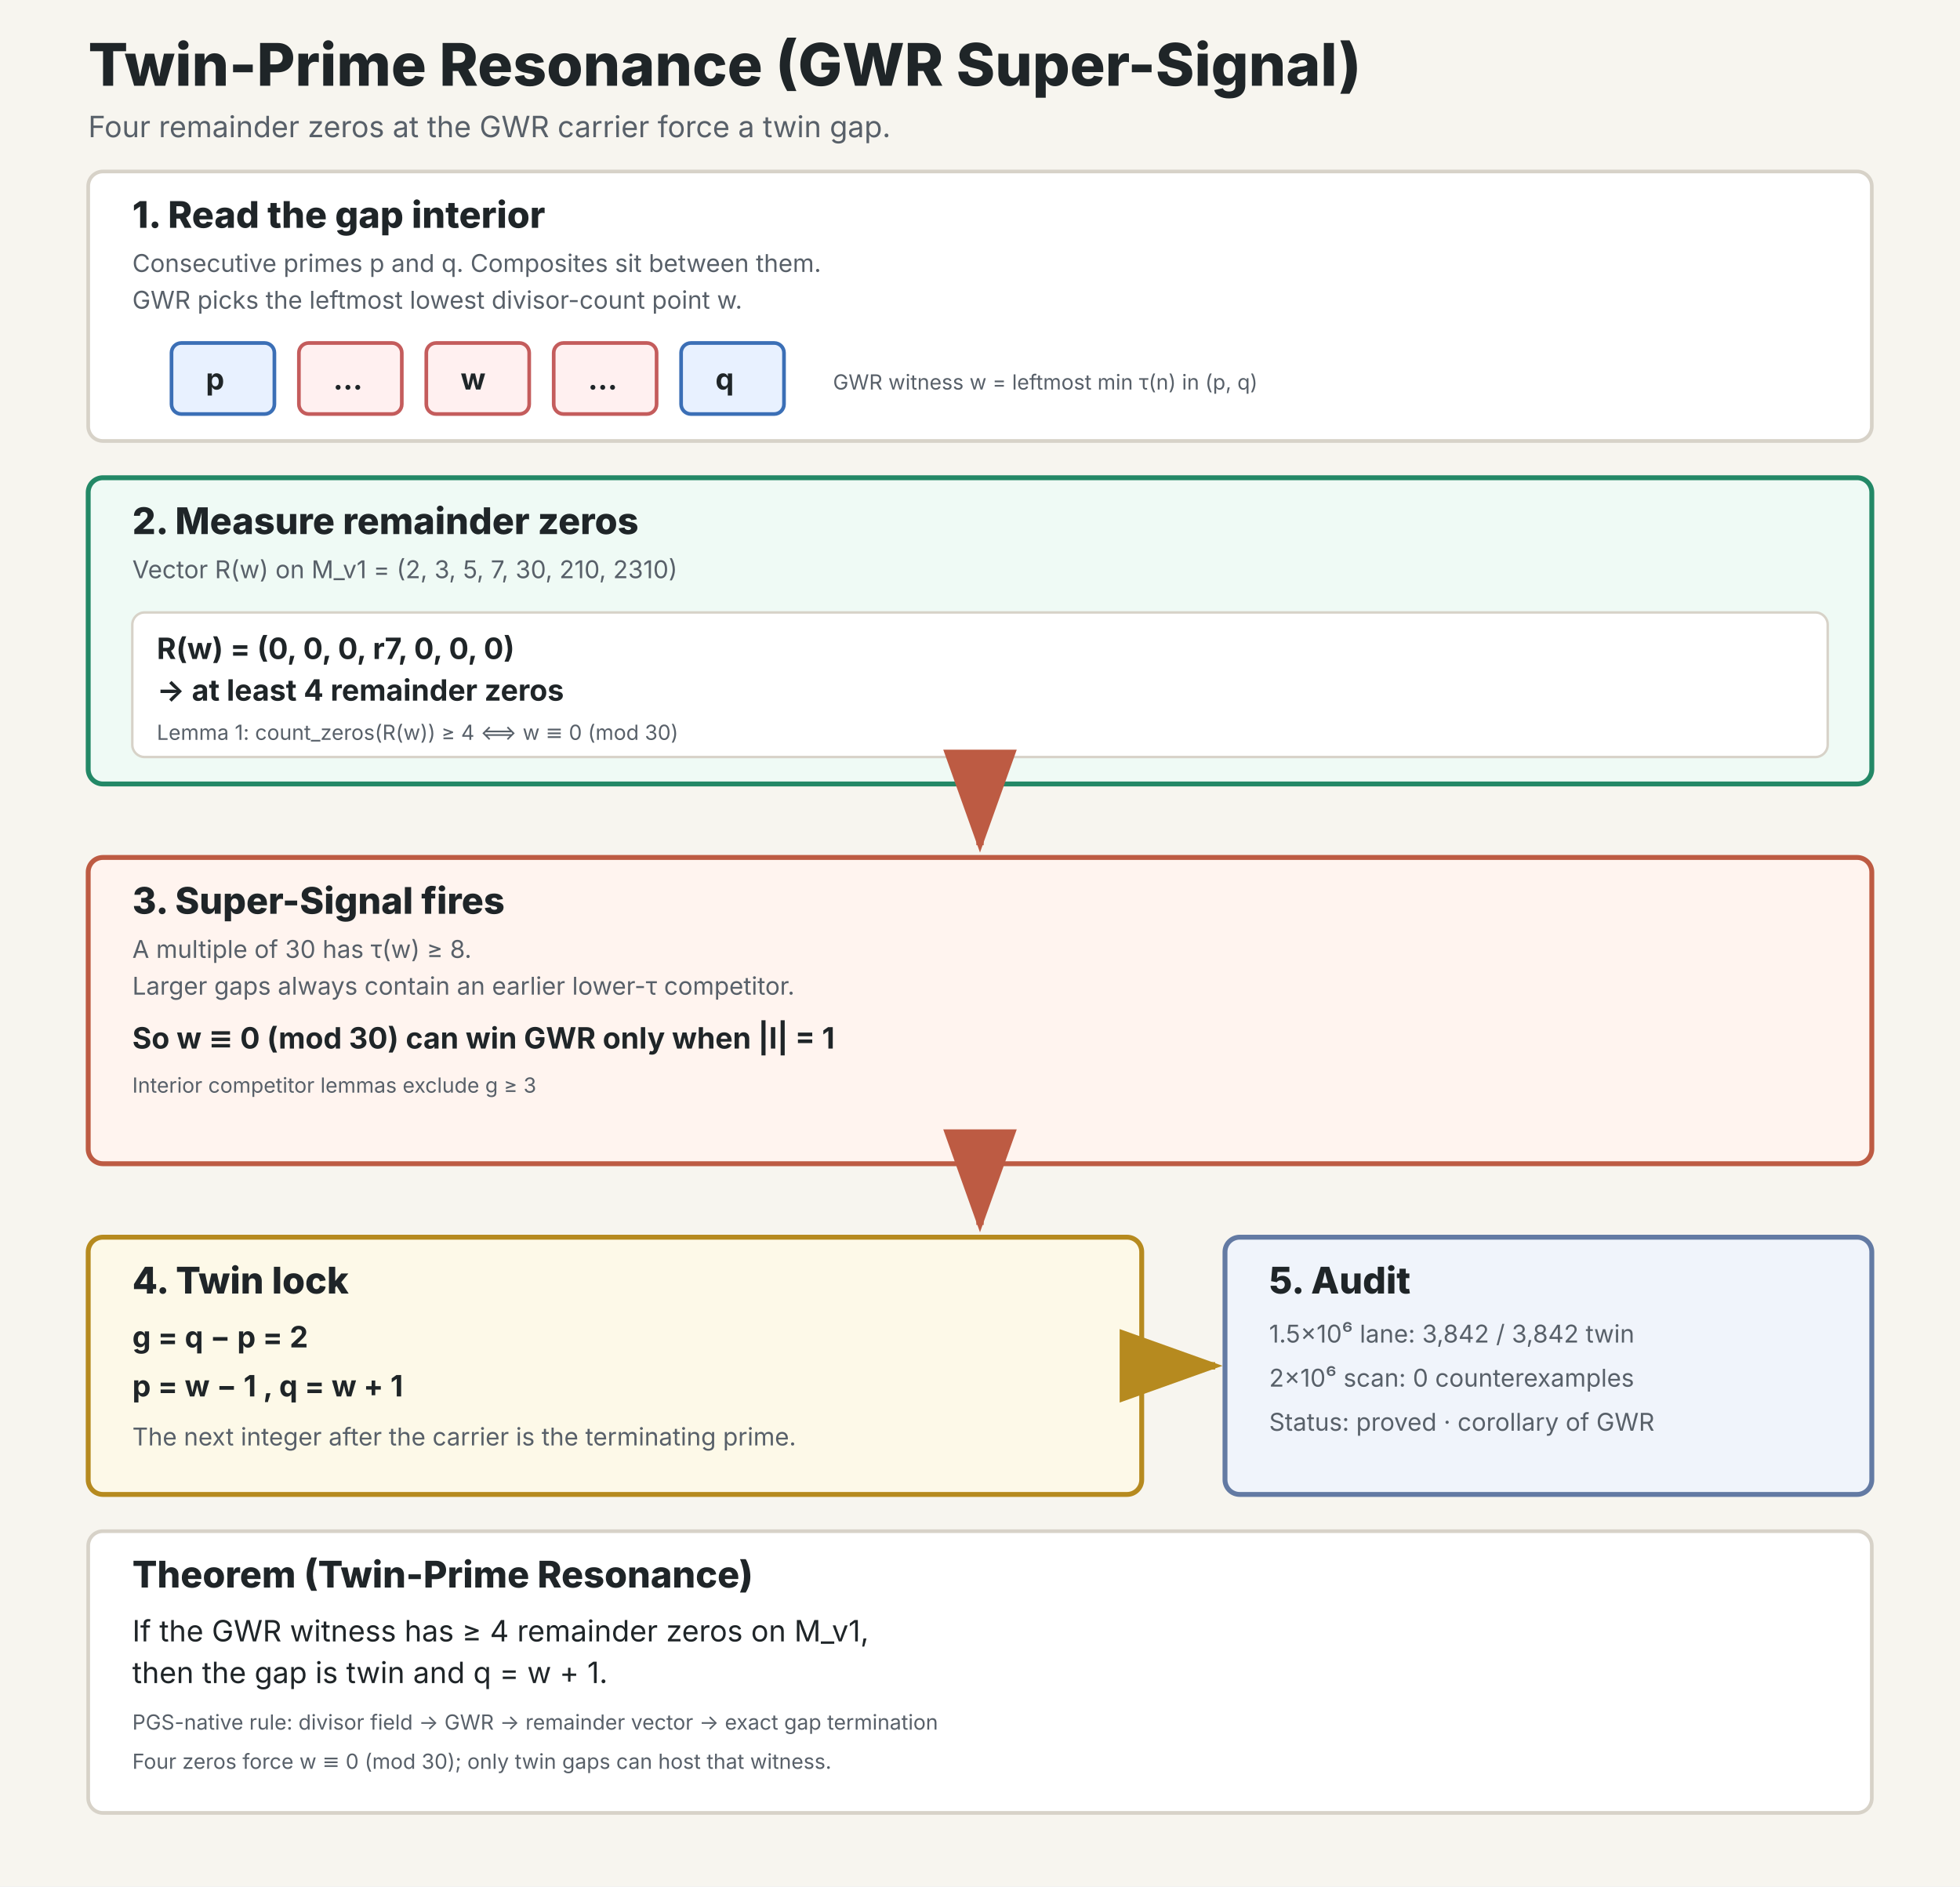
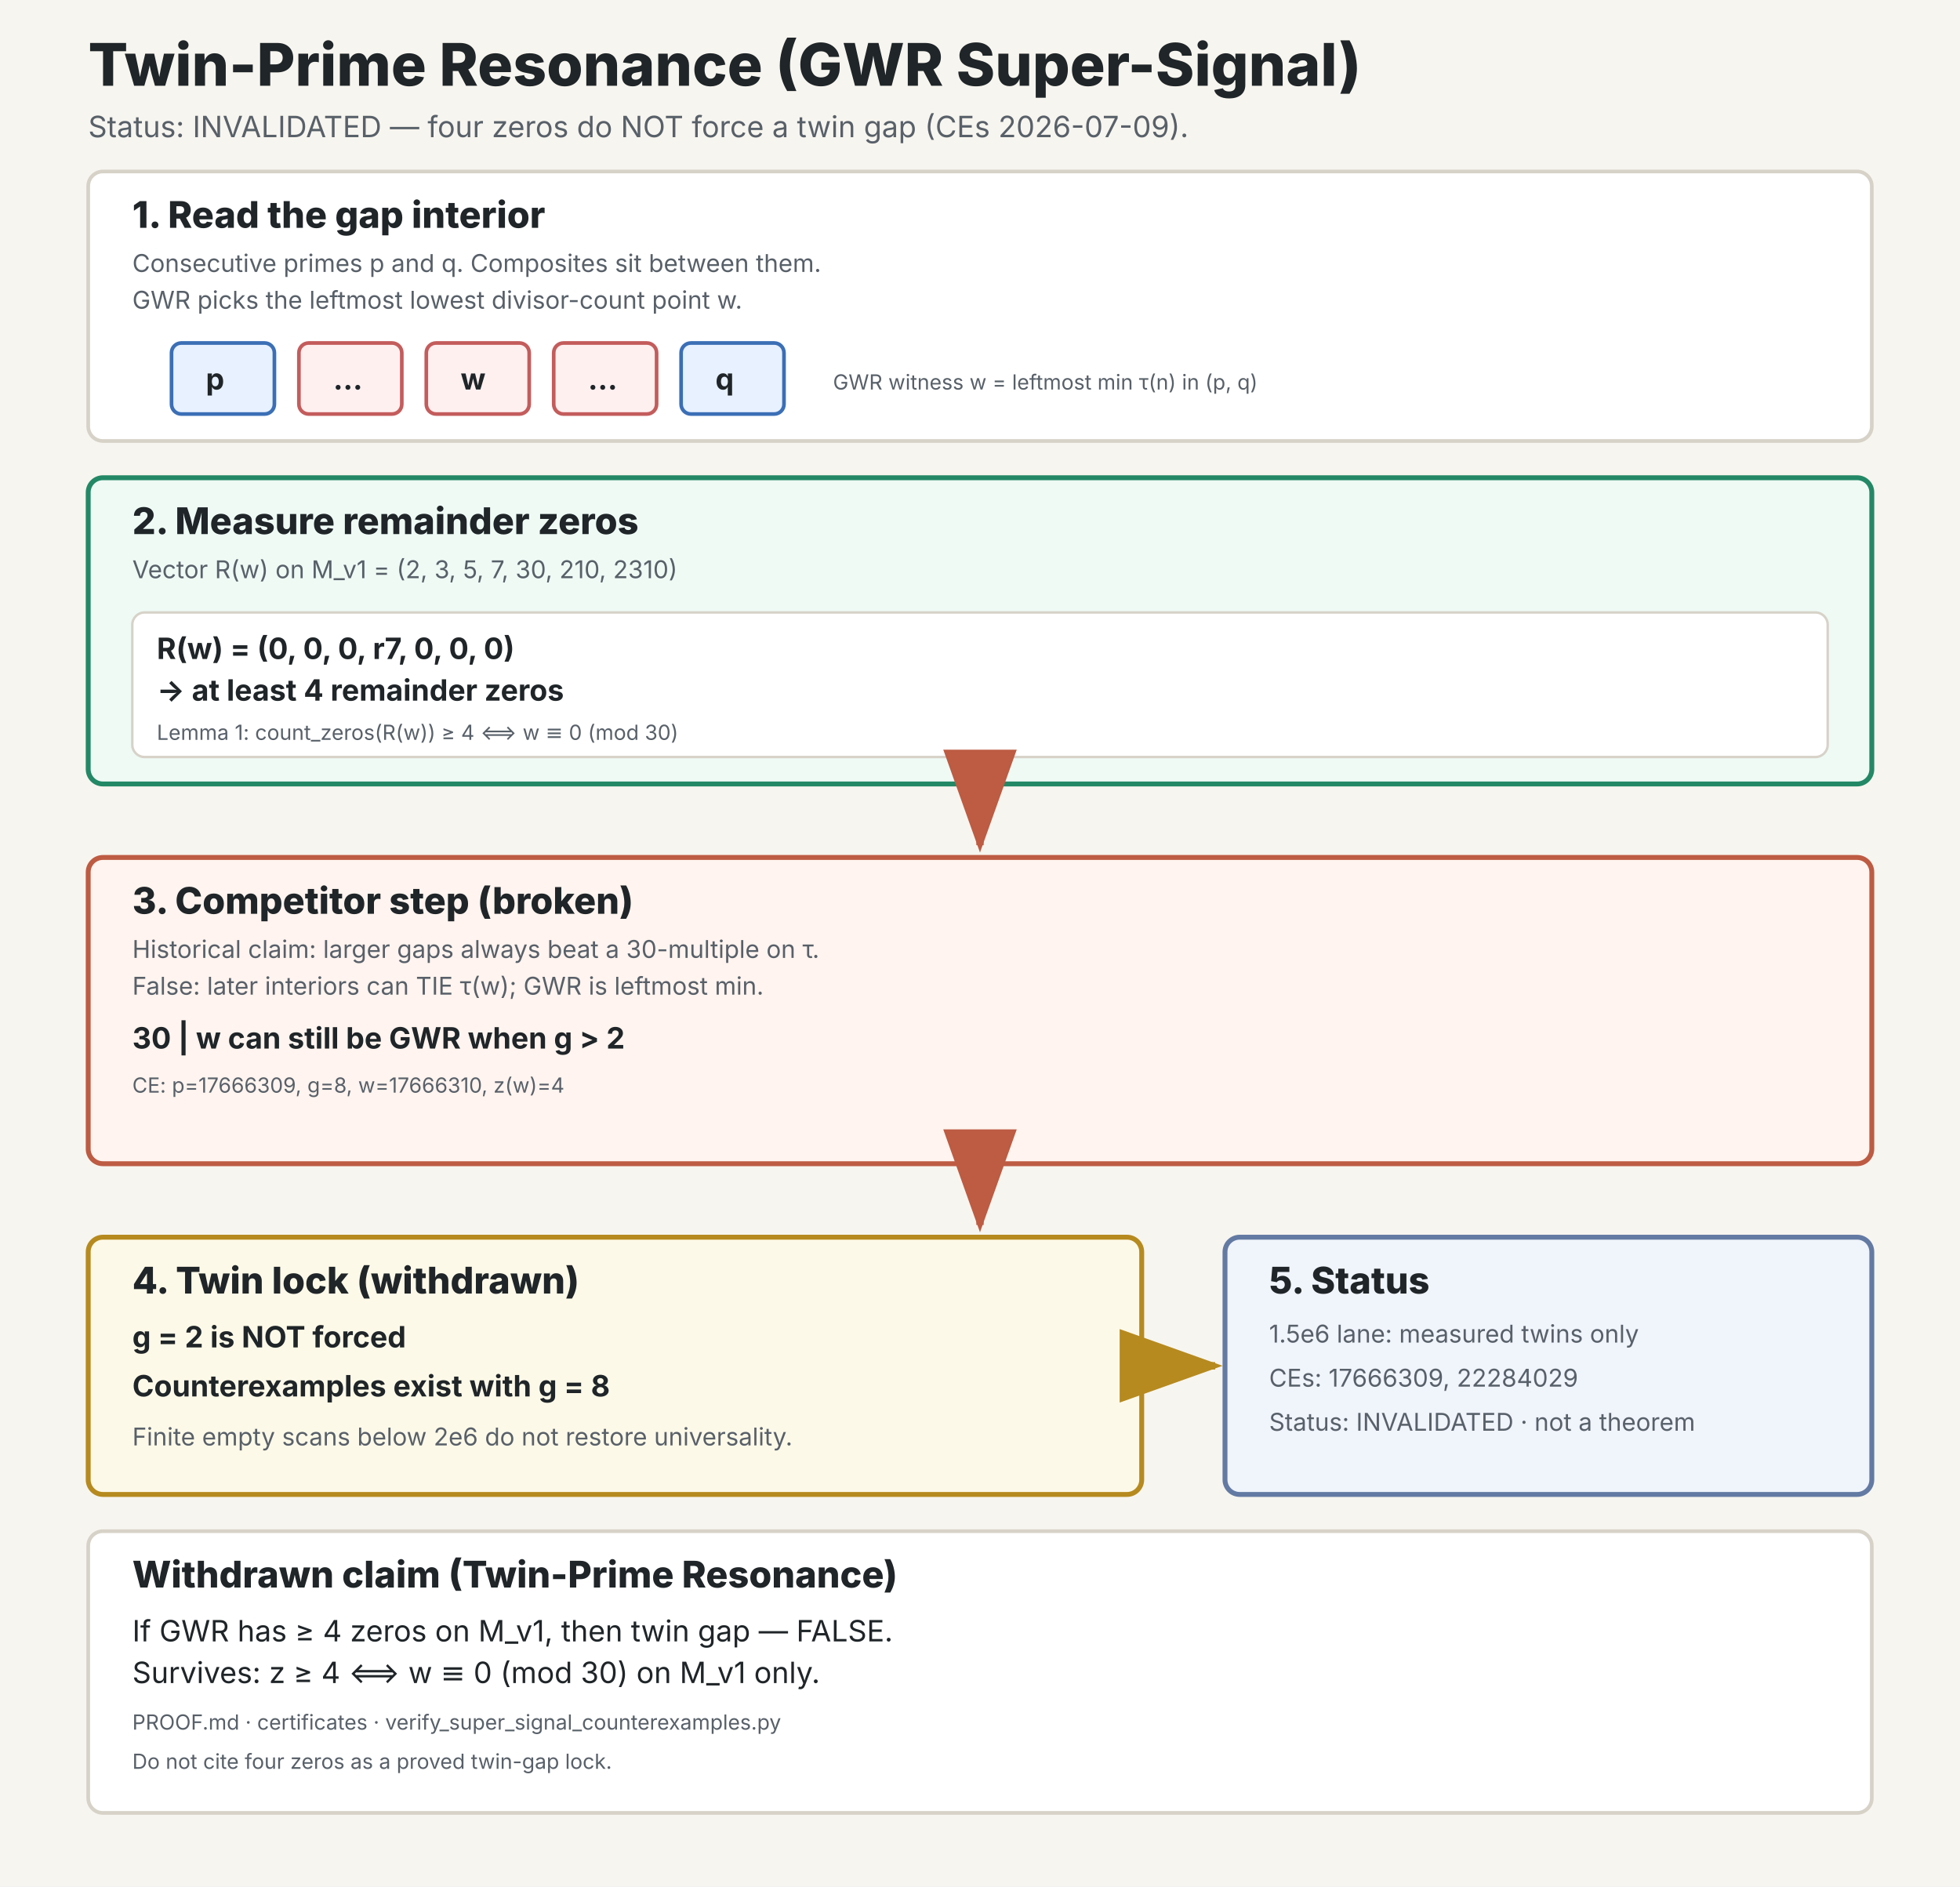
<svg xmlns="http://www.w3.org/2000/svg" width="1600" height="1540" viewBox="0 0 1600 1540">
  <defs>
    <style>
      .bg { fill: #f7f5ef; }
      .ink { fill: #1f2528; font-family: Inter, ui-sans-serif, system-ui, -apple-system, BlinkMacSystemFont, "Segoe UI", sans-serif; }
      .muted { fill: #586069; font-family: Inter, ui-sans-serif, system-ui, -apple-system, BlinkMacSystemFont, "Segoe UI", sans-serif; }
      .h1 { font-size: 48px; font-weight: 800; }
      .h2 { font-size: 30px; font-weight: 800; }
      .body { font-size: 24px; }
      .small { font-size: 20px; }
      .tiny { font-size: 17px; }
      .math { font-size: 24px; font-weight: 700; }
      .box { fill: #ffffff; stroke: #d7d2c8; stroke-width: 3; rx: 12; }
      .source { fill: #effaf5; stroke: #238866; stroke-width: 4; rx: 12; }
      .signal { fill: #fff4ef; stroke: #bd5b43; stroke-width: 4; rx: 12; }
      .lock { fill: #fdf9e8; stroke: #b68a1f; stroke-width: 4; rx: 12; }
      .audit { fill: #f0f4fb; stroke: #637aa3; stroke-width: 4; rx: 12; }
      .prime { fill: #e8f1ff; stroke: #3b6fb6; stroke-width: 3; rx: 8; }
      .comp { fill: #fff0f0; stroke: #c45c5c; stroke-width: 3; rx: 8; }
      .inner { fill: #ffffff; stroke: #d7d2c8; stroke-width: 2; rx: 10; }
      .arrow-hot { stroke: #bd5b43; stroke-width: 6; fill: none; marker-end: url(#arrowHot); }
      .arrow-gold { stroke: #b68a1f; stroke-width: 6; fill: none; marker-end: url(#arrowGold); }
    </style>
    <marker id="arrowHot" markerWidth="14" markerHeight="10" refX="13" refY="5" orient="auto">
      <path d="M0,0 L14,5 L0,10 Z" fill="#bd5b43" />
    </marker>
    <marker id="arrowGold" markerWidth="14" markerHeight="10" refX="13" refY="5" orient="auto">
      <path d="M0,0 L14,5 L0,10 Z" fill="#b68a1f" />
    </marker>
  </defs>
  <rect class="bg" x="0" y="0" width="1600" height="1540" />
  <text class="ink h1" x="72" y="70">Twin-Prime Resonance (GWR Super-Signal)</text>
-   <text class="muted body" x="72" y="112">Four remainder zeros at the GWR carrier force a twin gap.</text>
+   <text class="muted body" x="72" y="112">Status: INVALIDATED — four zeros do NOT force a twin gap (CEs 2026-07-09).</text>
  <rect class="box" x="72" y="140" width="1456" height="220" />
  <text class="ink h2" x="108" y="186">1. Read the gap interior</text>
  <text class="muted small" x="108" y="222">Consecutive primes p and q. Composites sit between them.</text>
  <text class="muted small" x="108" y="252">GWR picks the leftmost lowest divisor-count point w.</text>
  <rect class="prime" x="140" y="280" width="84" height="58" />
  <rect class="comp" x="244" y="280" width="84" height="58" />
  <rect class="comp" x="348" y="280" width="84" height="58" />
  <rect class="comp" x="452" y="280" width="84" height="58" />
  <rect class="prime" x="556" y="280" width="84" height="58" />
  <text class="ink math" x="168" y="318">p</text>
  <text class="ink math" x="272" y="318">…</text>
  <text class="ink math" x="376" y="318">w</text>
  <text class="ink math" x="480" y="318">…</text>
  <text class="ink math" x="584" y="318">q</text>
  <text class="muted tiny" x="680" y="318">GWR witness w = leftmost min τ(n) in (p, q)</text>
  <rect class="source" x="72" y="390" width="1456" height="250" />
  <text class="ink h2" x="108" y="436">2. Measure remainder zeros</text>
  <text class="muted small" x="108" y="472">Vector R(w) on M_v1 = (2, 3, 5, 7, 30, 210, 2310)</text>
  <rect class="inner" x="108" y="500" width="1384" height="118" />
  <text class="ink math" x="128" y="538">R(w) = (0, 0, 0, r7, 0, 0, 0)</text>
  <text class="ink math" x="128" y="572">→ at least 4 remainder zeros</text>
  <text class="muted tiny" x="128" y="604">Lemma 1: count_zeros(R(w)) ≥ 4  ⟺  w ≡ 0 (mod 30)</text>
  <path class="arrow-hot" d="M800 650 L800 690" />
  <rect class="signal" x="72" y="700" width="1456" height="250" />
-   <text class="ink h2" x="108" y="746">3. Super-Signal fires</text>
-   <text class="muted small" x="108" y="782">A multiple of 30 has τ(w) ≥ 8.</text>
-   <text class="muted small" x="108" y="812">Larger gaps always contain an earlier lower-τ competitor.</text>
-   <text class="ink math" x="108" y="856">So w ≡ 0 (mod 30) can win GWR only when |I| = 1</text>
-   <text class="muted tiny" x="108" y="892">Interior competitor lemmas exclude g ≥ 3</text>
+   <text class="ink h2" x="108" y="746">3. Competitor step (broken)</text>
+   <text class="muted small" x="108" y="782">Historical claim: larger gaps always beat a 30-multiple on τ.</text>
+   <text class="muted small" x="108" y="812">False: later interiors can TIE τ(w); GWR is leftmost min.</text>
+   <text class="ink math" x="108" y="856">30 | w can still be GWR when g &gt; 2</text>
+   <text class="muted tiny" x="108" y="892">CE: p=17666309, g=8, w=17666310, z(w)=4</text>
  <path class="arrow-hot" d="M800 960 L800 1000" />
  <rect class="lock" x="72" y="1010" width="860" height="210" />
-   <text class="ink h2" x="108" y="1056">4. Twin lock</text>
-   <text class="ink math" x="108" y="1100">g = q − p = 2</text>
-   <text class="ink math" x="108" y="1140">p = w − 1 ,   q = w + 1</text>
-   <text class="muted small" x="108" y="1180">The next integer after the carrier is the terminating prime.</text>
+   <text class="ink h2" x="108" y="1056">4. Twin lock (withdrawn)</text>
+   <text class="ink math" x="108" y="1100">g = 2 is NOT forced</text>
+   <text class="ink math" x="108" y="1140">Counterexamples exist with g = 8</text>
+   <text class="muted small" x="108" y="1180">Finite empty scans below 2e6 do not restore universality.</text>
  <path class="arrow-gold" d="M932 1115 H992" />
  <rect class="audit" x="1000" y="1010" width="528" height="210" />
-   <text class="ink h2" x="1036" y="1056">5. Audit</text>
-   <text class="muted small" x="1036" y="1096">1.5×10⁶ lane: 3,842 / 3,842 twin</text>
-   <text class="muted small" x="1036" y="1132">2×10⁶ scan: 0 counterexamples</text>
-   <text class="muted small" x="1036" y="1168">Status: proved · corollary of GWR</text>
+   <text class="ink h2" x="1036" y="1056">5. Status</text>
+   <text class="muted small" x="1036" y="1096">1.5e6 lane: measured twins only</text>
+   <text class="muted small" x="1036" y="1132">CEs: 17666309, 22284029</text>
+   <text class="muted small" x="1036" y="1168">Status: INVALIDATED · not a theorem</text>
  <rect class="box" x="72" y="1250" width="1456" height="230" />
-   <text class="ink h2" x="108" y="1296">Theorem (Twin-Prime Resonance)</text>
-   <text class="ink body" x="108" y="1340">If the GWR witness has ≥ 4 remainder zeros on M_v1,</text>
-   <text class="ink body" x="108" y="1374">then the gap is twin and q = w + 1.</text>
-   <text class="muted tiny" x="108" y="1412">PGS-native rule: divisor field → GWR → remainder vector → exact gap termination</text>
-   <text class="muted tiny" x="108" y="1444">Four zeros force w ≡ 0 (mod 30); only twin gaps can host that witness.</text>
+   <text class="ink h2" x="108" y="1296">Withdrawn claim (Twin-Prime Resonance)</text>
+   <text class="ink body" x="108" y="1340">If GWR has ≥ 4 zeros on M_v1, then twin gap — FALSE.</text>
+   <text class="ink body" x="108" y="1374">Survives: z ≥ 4  ⟺  w ≡ 0 (mod 30) on M_v1 only.</text>
+   <text class="muted tiny" x="108" y="1412">PROOF.md · certificates · verify_super_signal_counterexamples.py</text>
+   <text class="muted tiny" x="108" y="1444">Do not cite four zeros as a proved twin-gap lock.</text>
</svg>
